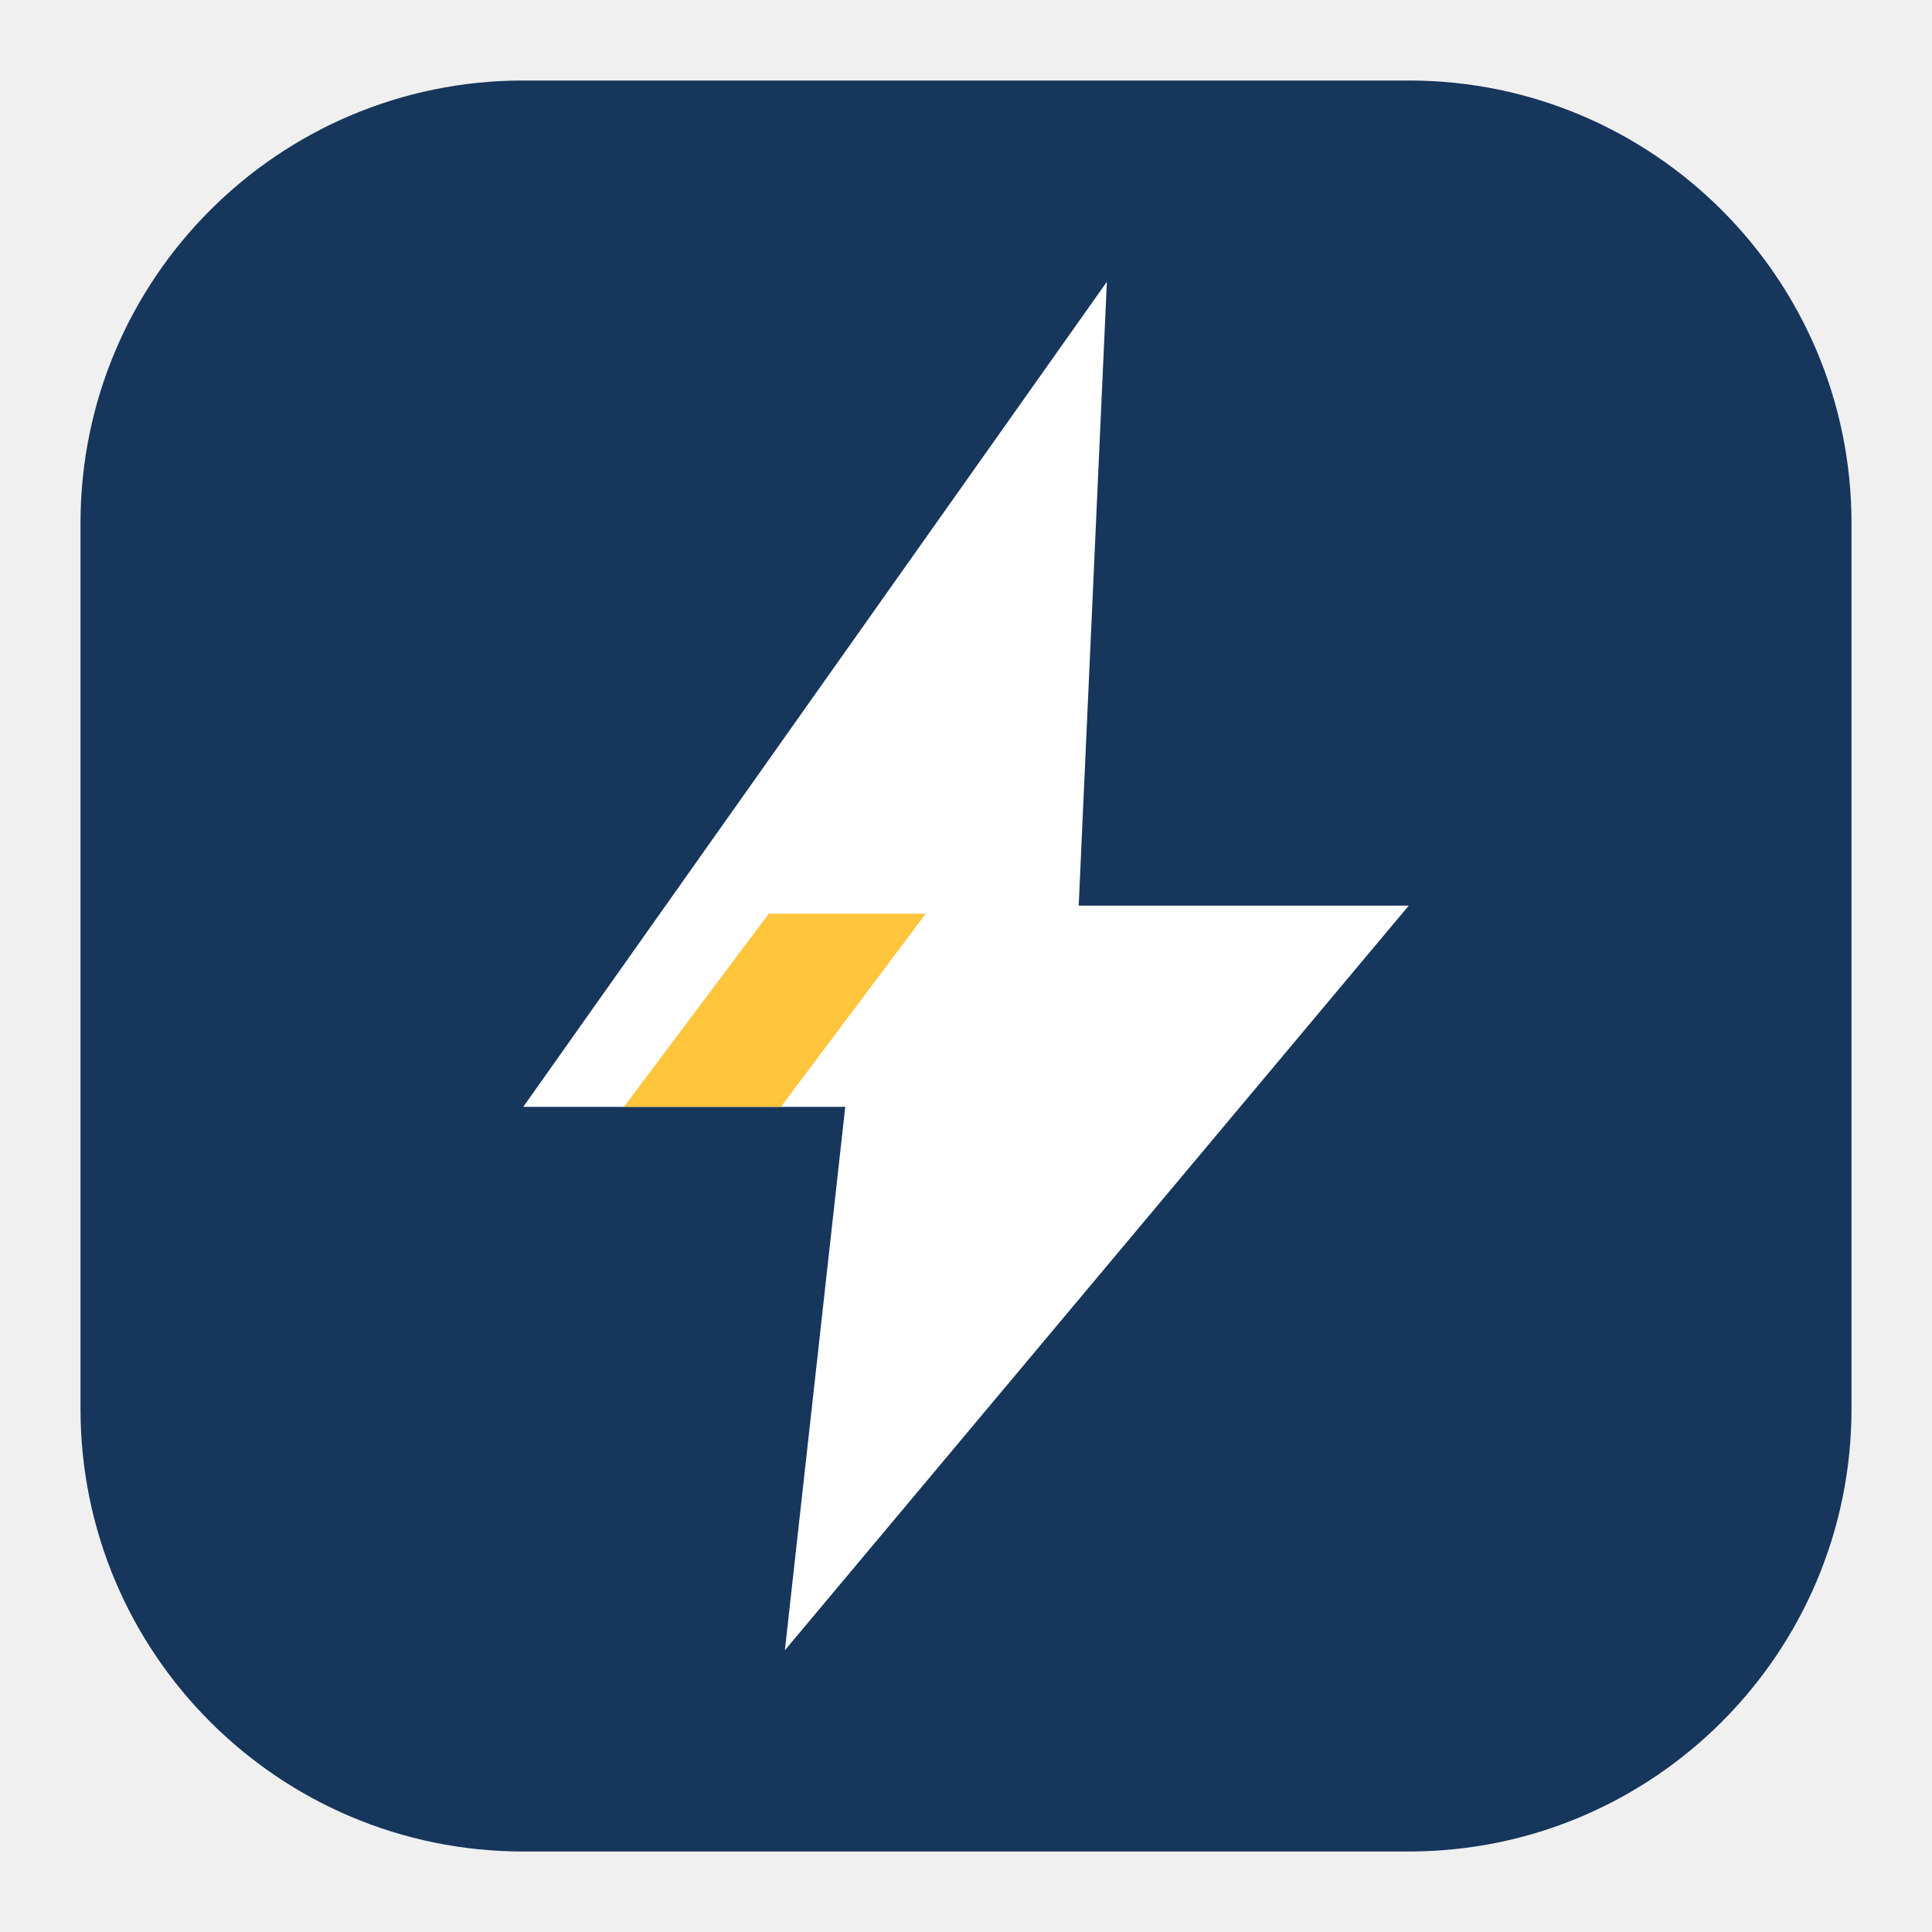
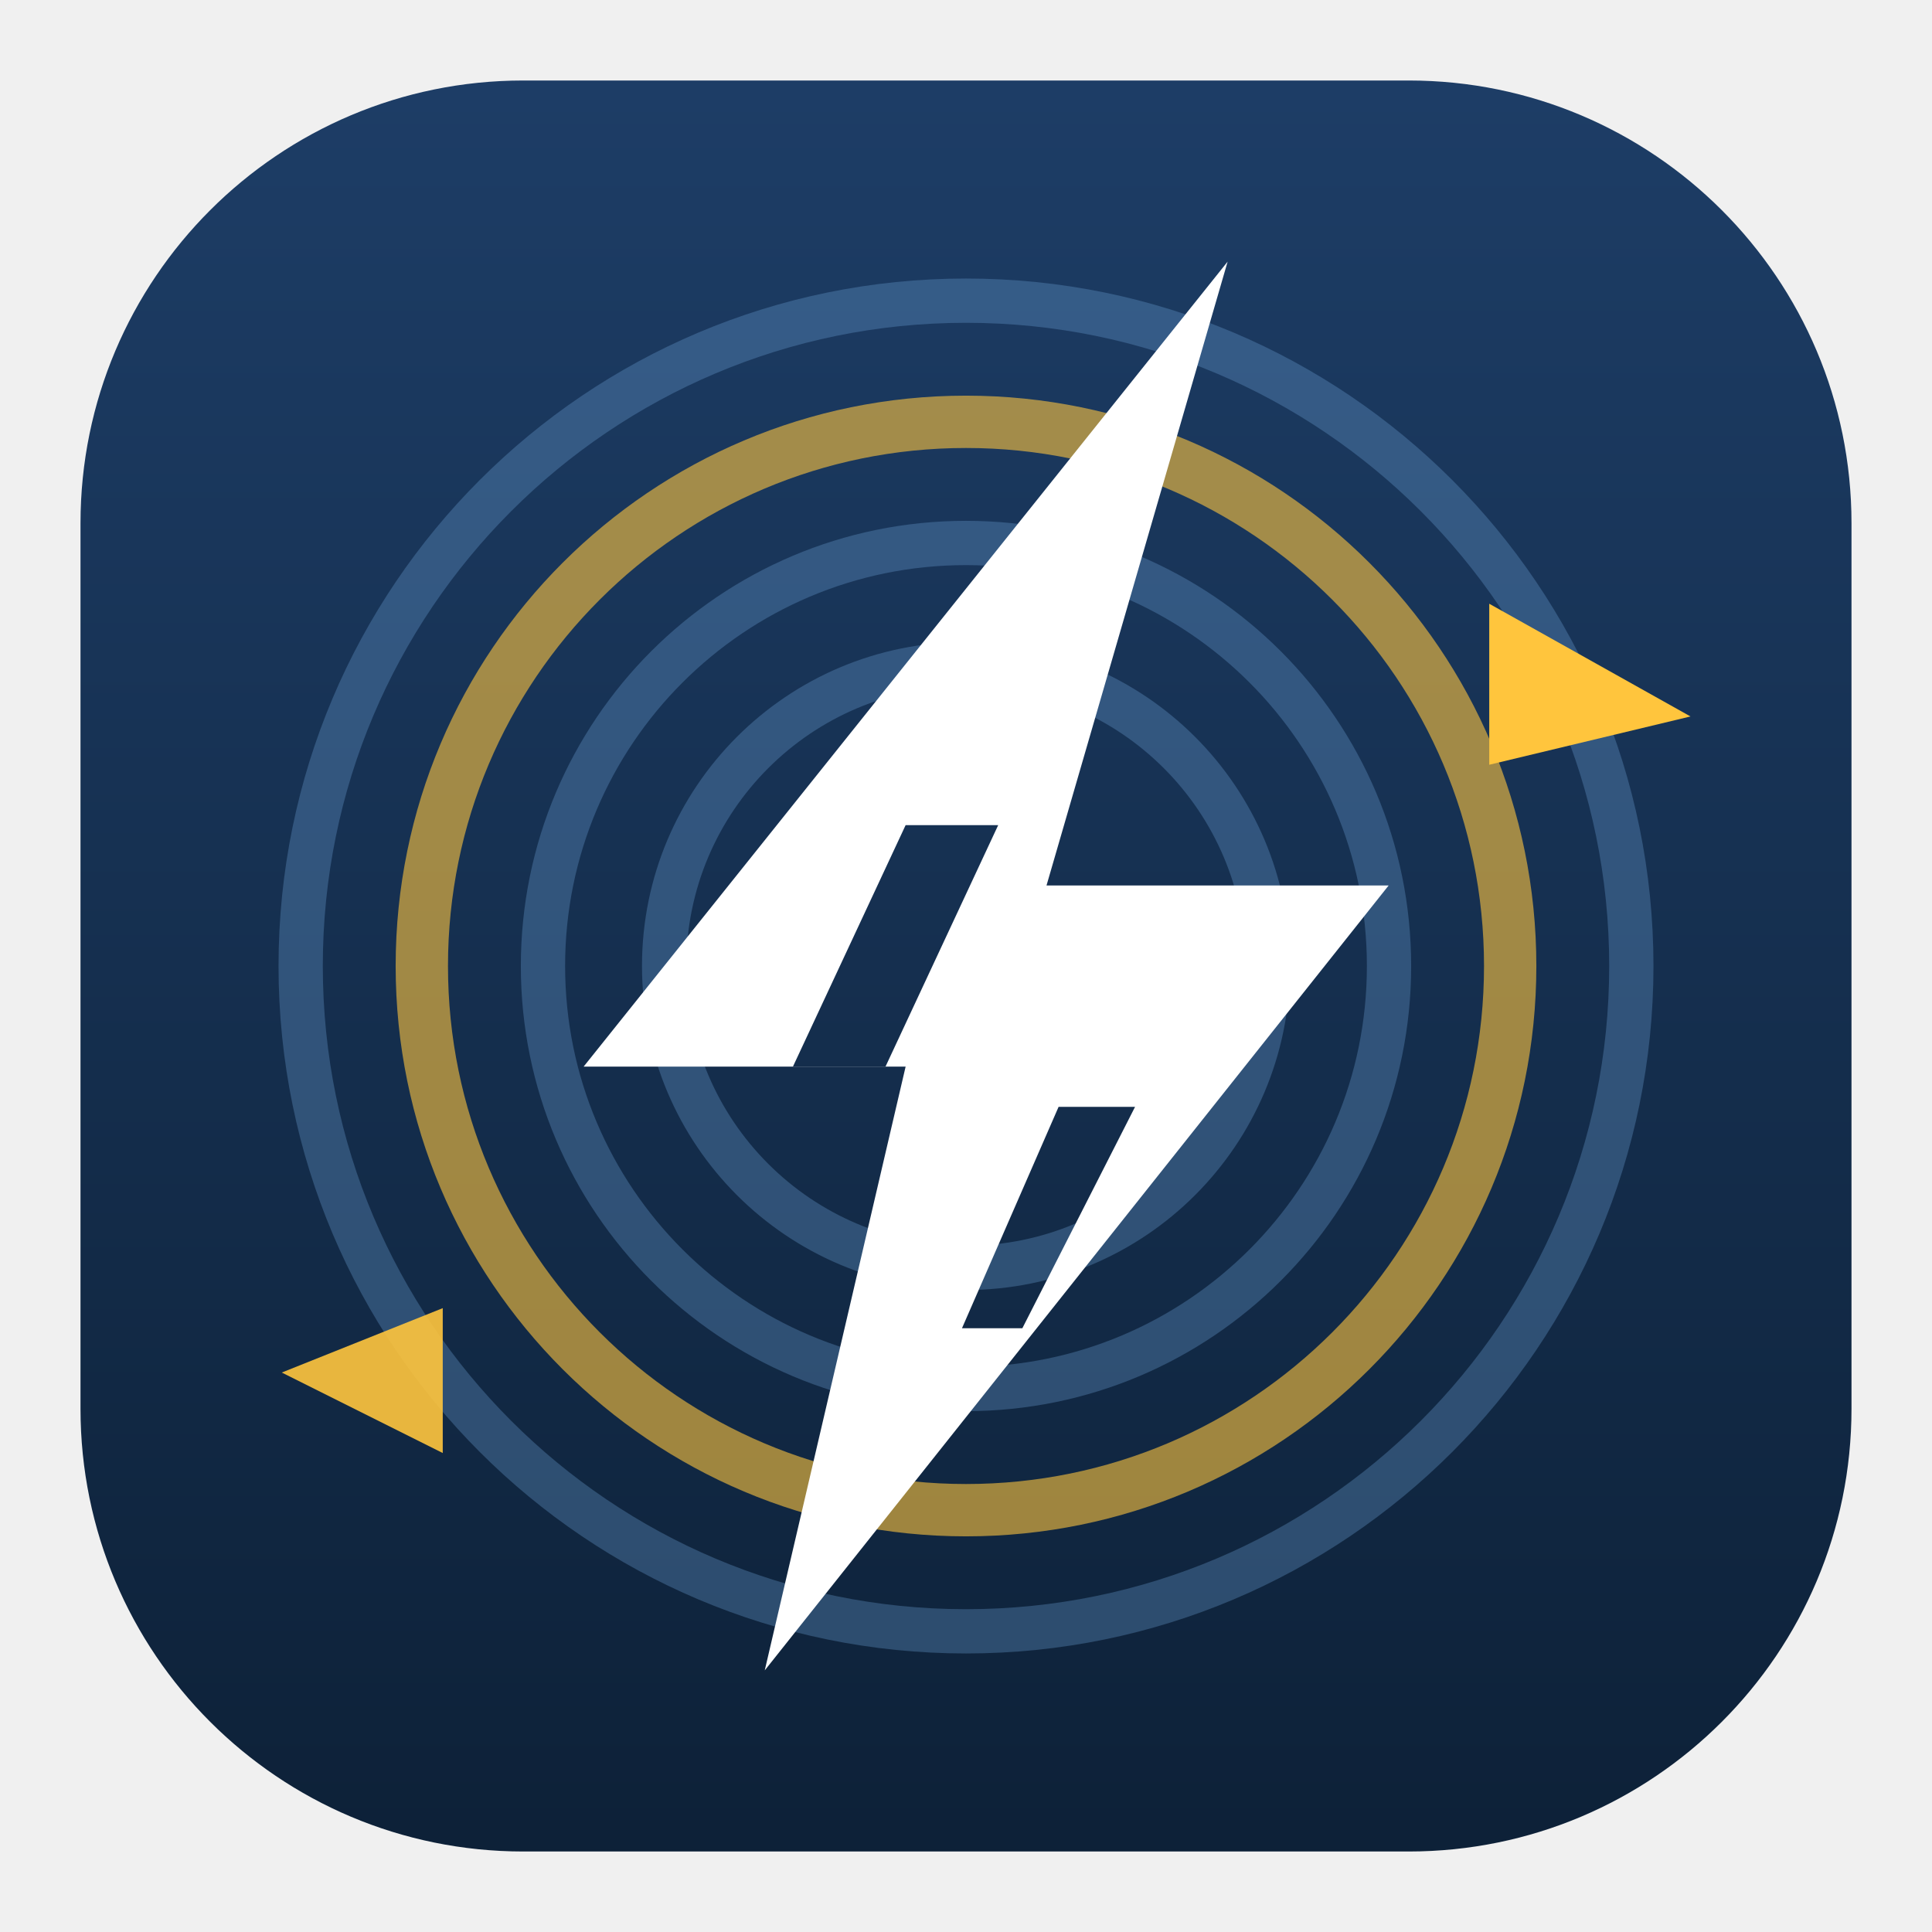
<svg xmlns="http://www.w3.org/2000/svg" viewBox="0 0 48 48" role="img" aria-label="번개컴퍼니 마크">
-   <rect x="2" y="2" width="44" height="44" rx="11" fill="#16365C" />
-   <path d="M27.5 7 13 27.5h8L19.5 41 35 22.5h-8.2L27.5 7z" fill="#FFFFFF" />
-   <path d="M19.4 27.5h-3.9l3.6-4.8h3.9l-3.6 4.8z" fill="#FFC53D" />
+   <defs>
+     <linearGradient id="bg" x1="0" y1="0" x2="0" y2="1">
+       <stop offset="0" stop-color="#1D3D66" />
+       <stop offset="1" stop-color="#0D2138" />
+     </linearGradient>
+     <clipPath id="clip">
+       <rect x="0" y="0" width="44" height="44" rx="11" />
+     </clipPath>
+   </defs>
+   <g transform="translate(2,2)">
+     <g>
+       <rect x="0" y="0" width="44" height="44" rx="11" fill="url(#bg)" />
+       <g clip-path="url(#clip)">
+         <circle cx="22" cy="22" r="7.5" fill="none" stroke="#6EA3D8" stroke-width="1.1" opacity="0.32" />
+         <circle cx="22" cy="22" r="10.51" fill="none" stroke="#6EA3D8" stroke-width="1.1" opacity="0.32" />
+         <circle cx="22" cy="22" r="13.52" fill="none" stroke="#FFC53D" stroke-width="1.3" opacity="0.6" />
+         <circle cx="22" cy="22" r="16.53" fill="none" stroke="#6EA3D8" stroke-width="1.1" opacity="0.32" />
+       </g>
+       <mask id="m">
+         <rect x="0" y="0" width="44" height="44" fill="#fff" />
+         <path d="M20.5 18.5 L22.8 18.5 L20 24.5 h-2.3 Z" fill="#000" />
+         <path d="M24.3 25.5 L26.2 25.5 L23.4 31 L21.9 31 Z" fill="#000" />
+       </mask>
+       <path d="M28.5 4.5 L12.5 24.5 h8 L17 39.5 L32.5 20 h-8.5 L28.5 4.5 Z" fill="#FFFFFF" mask="url(#m)" />
+       <path d="M35 13 l5 2.8 -5 1.2 Z" fill="#FFC53D" />
+       <path d="M9 30.5 l-4 1.6 4 2 Z" fill="#FFC53D" opacity="0.9" />
+     </g>
+   </g>
</svg>
